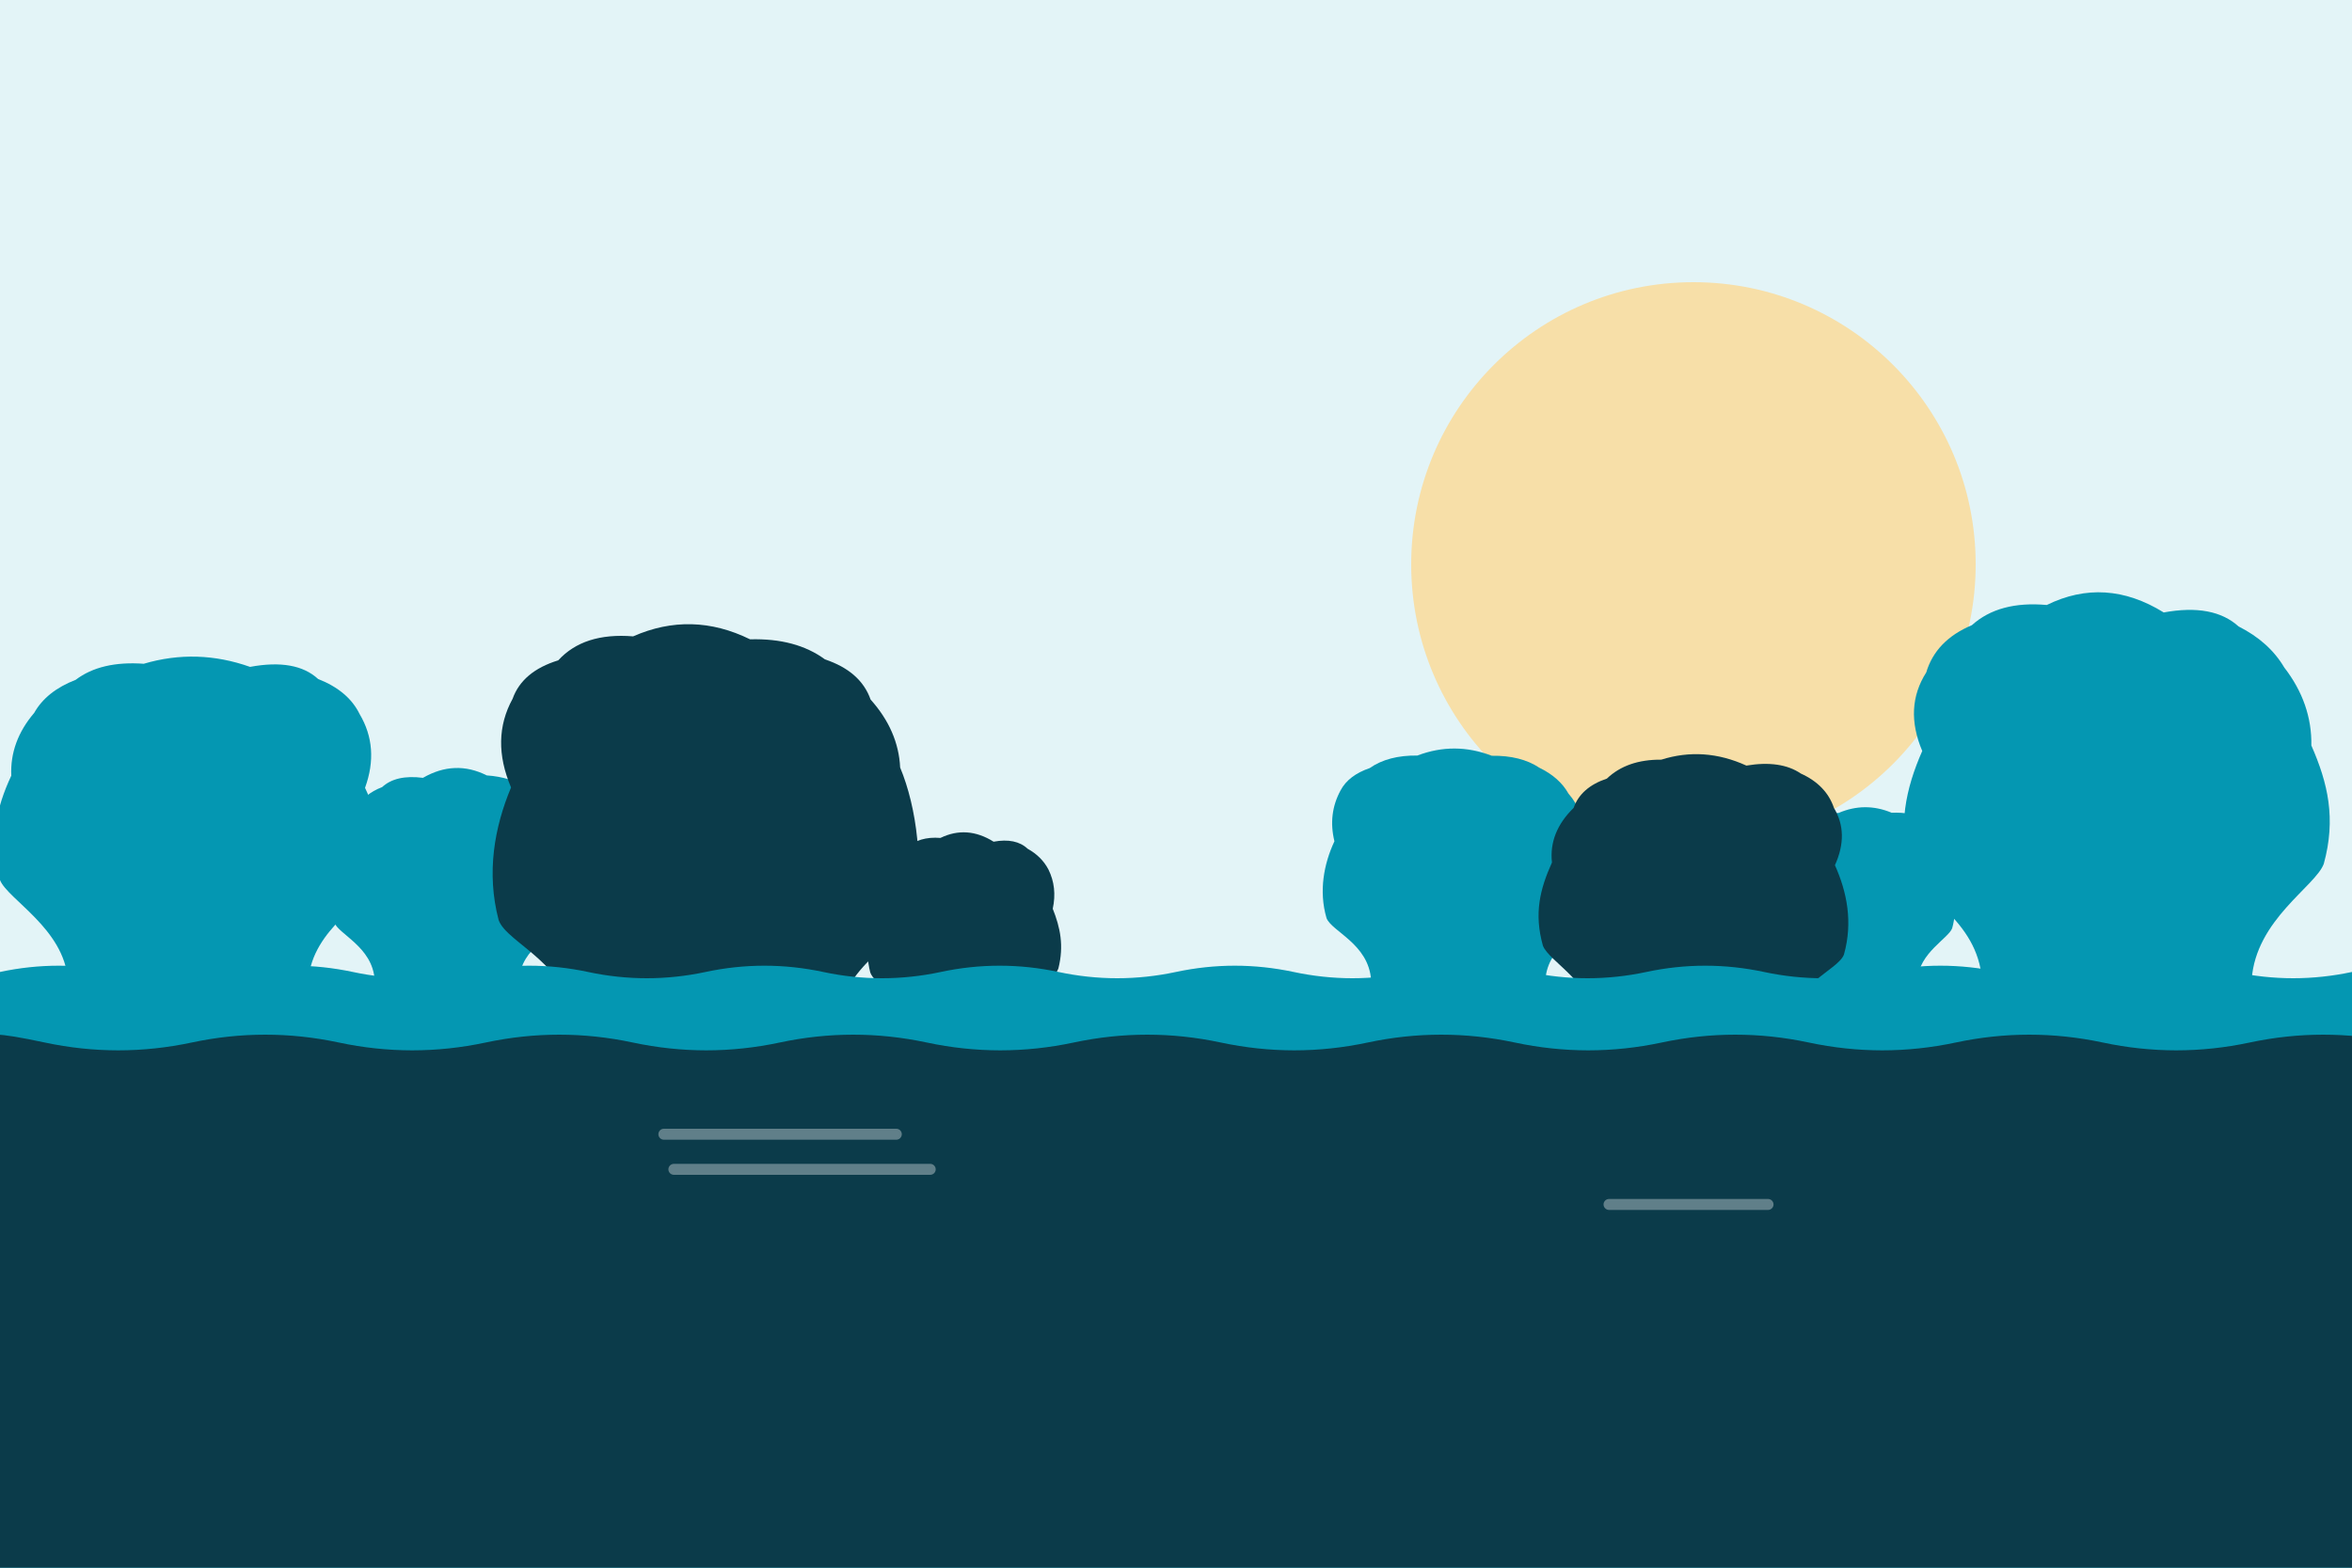
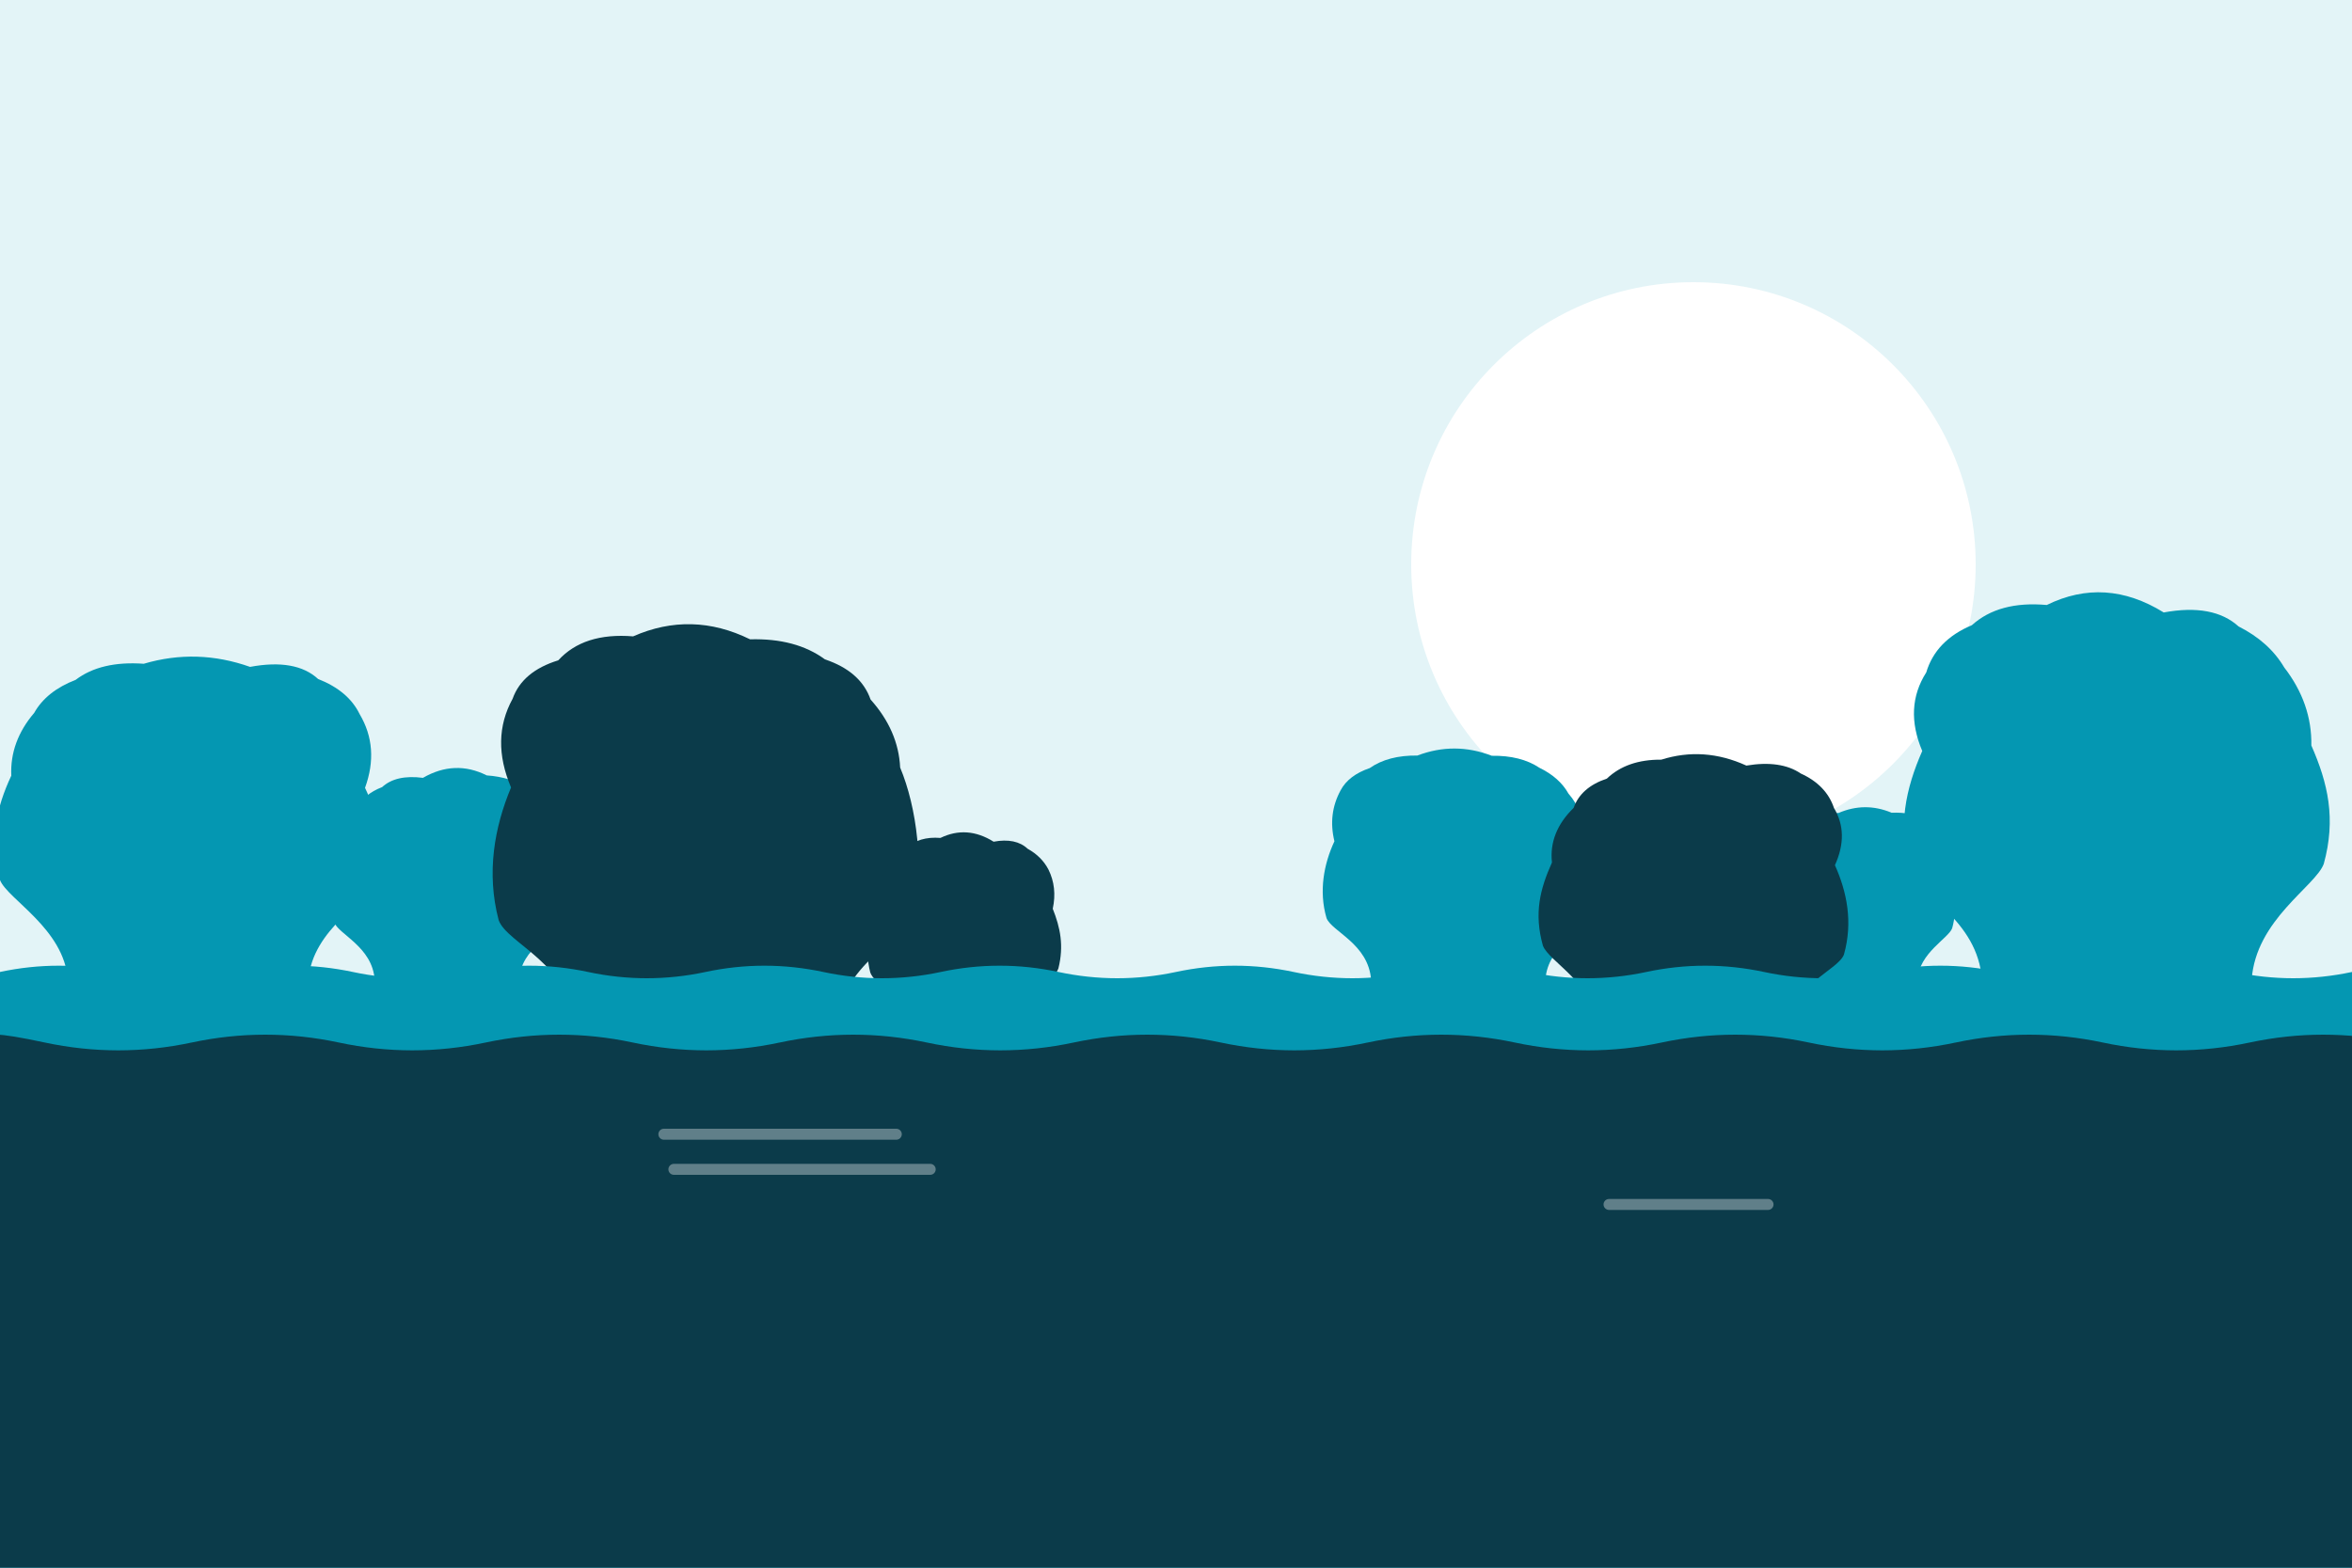
<svg xmlns="http://www.w3.org/2000/svg" viewBox="0 0 1200 800" width="1200" height="800">
  <defs>
-     <clipPath id="lsk2">
+     <clipPath id="lsk1">
      <rect width="1200" height="800" />
    </clipPath>
  </defs>
-   <g clip-path="url(#lsk2)">
+   <g clip-path="url(#lsk1)">
    <rect width="1200" height="800" fill="#E3F4F7" />
-     <circle cx="864" cy="288" r="144" fill="#F7DFA8" />
+     <circle cx="864" cy="288" r="144" fill="#FFFFFF" />
    <path d="M34.62 500C32.7 473.89 3.84 458.88 0 449.09C-5.76 429.5 -1.92 412.16 5.76 395.84Q4.98 378.4 17.44 363.8Q23.65 352.72 38.62 346.91Q51.49 337.15 73.34 338.72Q100.46 330.71 127.58 340.31Q150.89 335.97 162.3 346.49Q177.7 352.55 183.47 364.38Q193.68 381.56 186.24 402.04C193.92 418.36 197.76 430.35 192 449.93C188.16 459.72 159.3 473.89 157.38 500Z" fill="#0497B2" />
    <path d="M191.16 500C190.01 483.1 172.7 476.86 170.4 470.52C166.94 457.85 169.25 441.6 173.86 431.04Q174.75 421.04 182.26 412.36Q185.62 405.26 194.96 401.66Q202.05 395.16 215.79 396.94Q232.07 387.54 248.34 395.69Q260.67 396.55 269.17 402.2Q279.33 405.02 281.88 412.25Q285.37 422.4 282.14 433.81C286.75 444.37 289.06 458.58 285.6 471.25C283.3 477.59 265.99 483.1 264.84 500Z" fill="#0497B2" />
    <path d="M699.54 500C698.19 481.57 679.49 475.42 676.8 468.51C672.77 454.69 675.46 440.82 680.83 429.3Q677.42 415.35 684.01 403.26Q688.08 395.64 698.84 391.96Q708.25 385.37 723.14 385.56Q742.12 378.35 761.11 385.67Q775.89 385.46 785.41 391.79Q795.64 396.77 800.24 404.98Q808.42 414.35 807.17 425.59C812.54 437.11 815.23 455.74 811.2 469.56C808.51 476.47 789.81 481.57 788.46 500Z" fill="#0497B2" />
    <path d="M1011.2 500C1009.09 469.28 978.62 456.43 974.4 444.91C968.06 421.87 972.29 402.43 980.74 383.23Q971.35 361.09 982.78 343.15Q987.65 326.76 1006.08 319.02Q1019.9 306.55 1044.27 308.73Q1074.1 294.08 1103.94 312.54Q1129.14 307.9 1142.13 319.67Q1157.74 327.56 1165.42 340.6Q1179.62 358.94 1179.26 380.43C1187.71 399.63 1191.94 417.78 1185.6 440.82C1181.38 452.34 1150.91 469.28 1148.8 500Z" fill="#0497B2" />
    <path d="M917.73 500C916.77 486.18 901.92 478.03 900 472.85C897.12 462.48 899.04 452.96 902.88 444.32Q902.97 435.52 910.03 428.07Q912.6 422.12 920.62 419.38Q927.29 414.61 937.98 414.89Q951.54 409.05 965.1 414.74Q975.44 414.33 982.46 418.17Q990.49 421.22 993.05 427.6Q997.7 435.66 993.12 445.58C996.96 454.22 998.88 463.33 996 473.7C994.08 478.89 979.23 486.18 978.27 500Z" fill="#0497B2" />
    <path d="M293.33 524C291.22 491.74 258.62 481.57 254.4 469.48C248.06 445.28 252.29 422.01 260.74 401.85Q250.23 377.14 261.53 356.6Q266.51 342.6 284.83 336.97Q297.87 322.69 323.02 324.74Q352.85 311.6 382.69 326.25Q406.09 325.6 420.88 336.48Q439.12 342.58 444.17 356.97Q458.36 372.82 459.26 391.68C467.71 411.84 471.94 443.45 465.6 467.65C461.38 479.74 428.78 491.74 426.67 524Z" fill="#0B3B4A" />
    <path d="M460.73 524C459.77 508.52 445.92 502.04 444 496.23C441.12 484.62 443.04 474.83 446.88 465.15Q443.99 453.9 451.88 444.95Q454.01 436.63 462.46 432.78Q468.89 426.73 479.82 427.6Q493.38 421.03 506.94 429.52Q518.23 427.44 524.3 433.12Q531.43 437.07 534.89 443.66Q539.47 452.83 537.12 463.74C540.96 473.42 542.88 482.56 540 494.17C538.08 499.98 524.23 508.52 523.27 524Z" fill="#0B3B4A" />
    <path d="M815.22 524C813.68 502.07 790.27 490.8 787.2 482.58C782.59 466.13 785.66 453.85 791.81 440.14Q790.13 424.73 802.89 412.25Q806.53 401.79 819.83 397.33Q830.07 387.53 847.61 387.66Q869.3 380.8 891 390.68Q908.53 387.77 918.77 394.73Q931.78 400.63 935.72 412.36Q943.5 425.37 936.19 441.52C942.34 455.22 945.41 470.62 940.8 487.07C937.73 495.3 914.32 502.07 912.78 524Z" fill="#0B3B4A" />
    <path d="M0 800L0 496Q30 489.6 60 496T120 496Q150 489.6 180 496T240 496Q270 489.6 300 496T360 496Q390 489.6 420 496T480 496Q510 489.6 540 496T600 496Q630 489.6 660 496T720 496Q750 489.6 780 496T840 496Q870 489.6 900 496T960 496Q990 489.6 1020 496T1080 496Q1110 489.6 1140 496T1200 496Q1230 489.6 1260 496T1320 496L1320 800Z" fill="#0497B2" />
    <path d="M0 836L0 532Q-14.67 524 22.83 532T97.83 532Q135.33 524 172.83 532T247.83 532Q285.33 524 322.83 532T397.83 532Q435.33 524 472.83 532T547.83 532Q585.33 524 622.83 532T697.83 532Q735.33 524 772.83 532T847.83 532Q885.33 524 922.83 532T997.83 532Q1035.33 524 1072.83 532T1147.83 532Q1185.33 524 1222.83 532T1297.83 532L1350 836Z" fill="#0B3B4A" />
    <rect x="335.91" y="576" width="124.19" height="5.6" rx="2.8" fill="#FFFFFF" opacity="0.35" />
    <rect x="341.02" y="593.92" width="136.38" height="5.6" rx="2.8" fill="#FFFFFF" opacity="0.35" />
    <rect x="818.14" y="611.84" width="86.72" height="5.6" rx="2.8" fill="#FFFFFF" opacity="0.35" />
  </g>
</svg>
